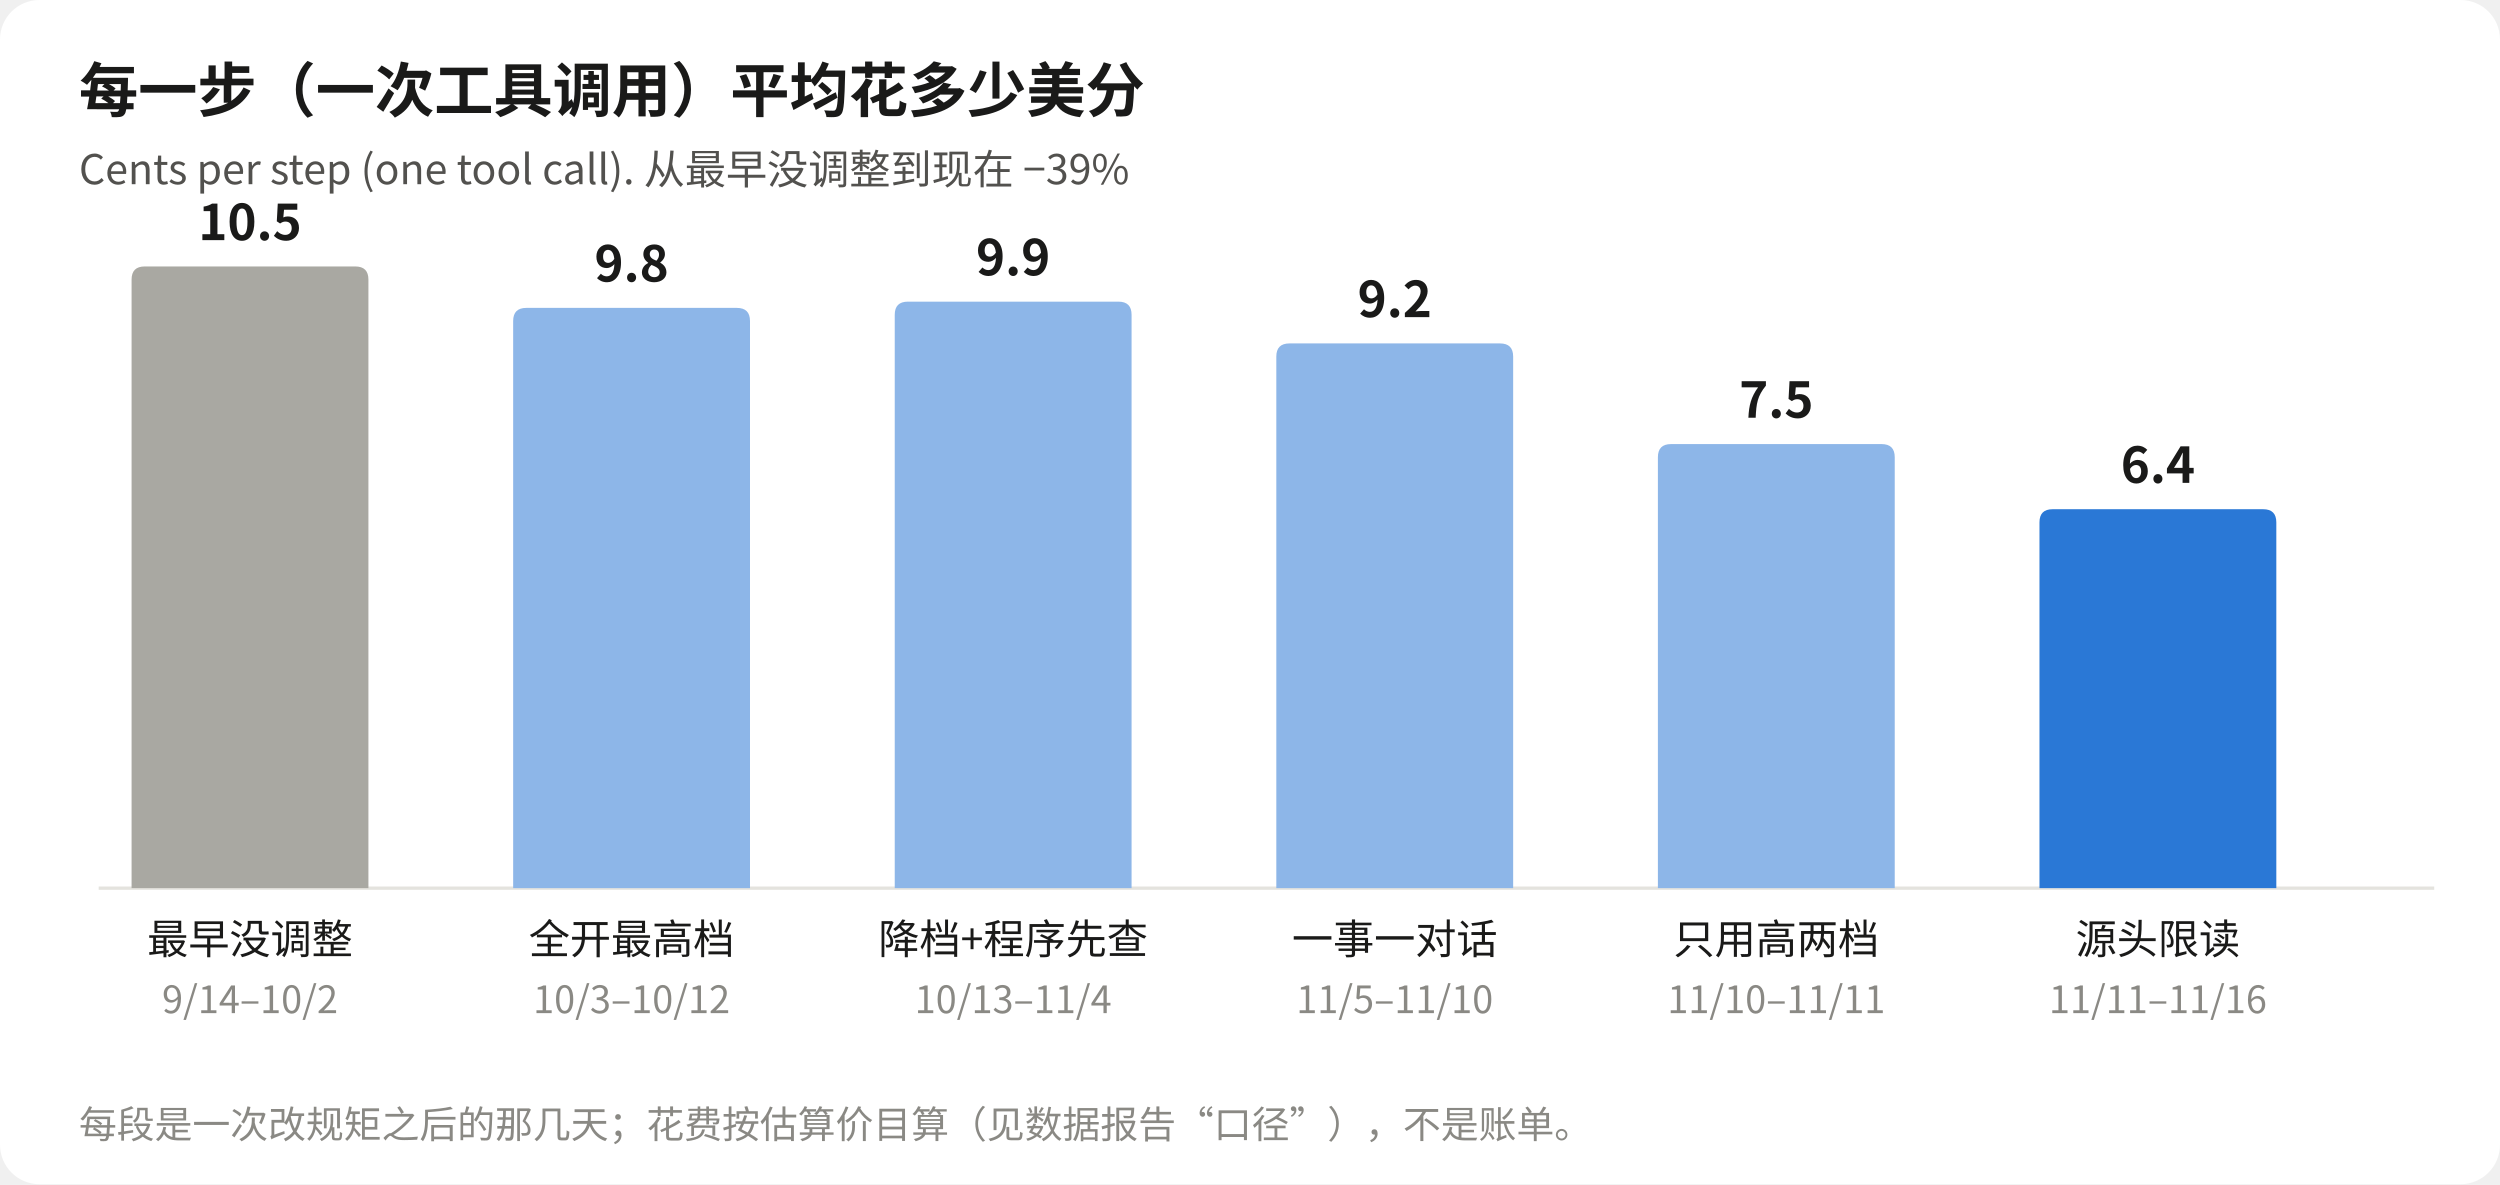
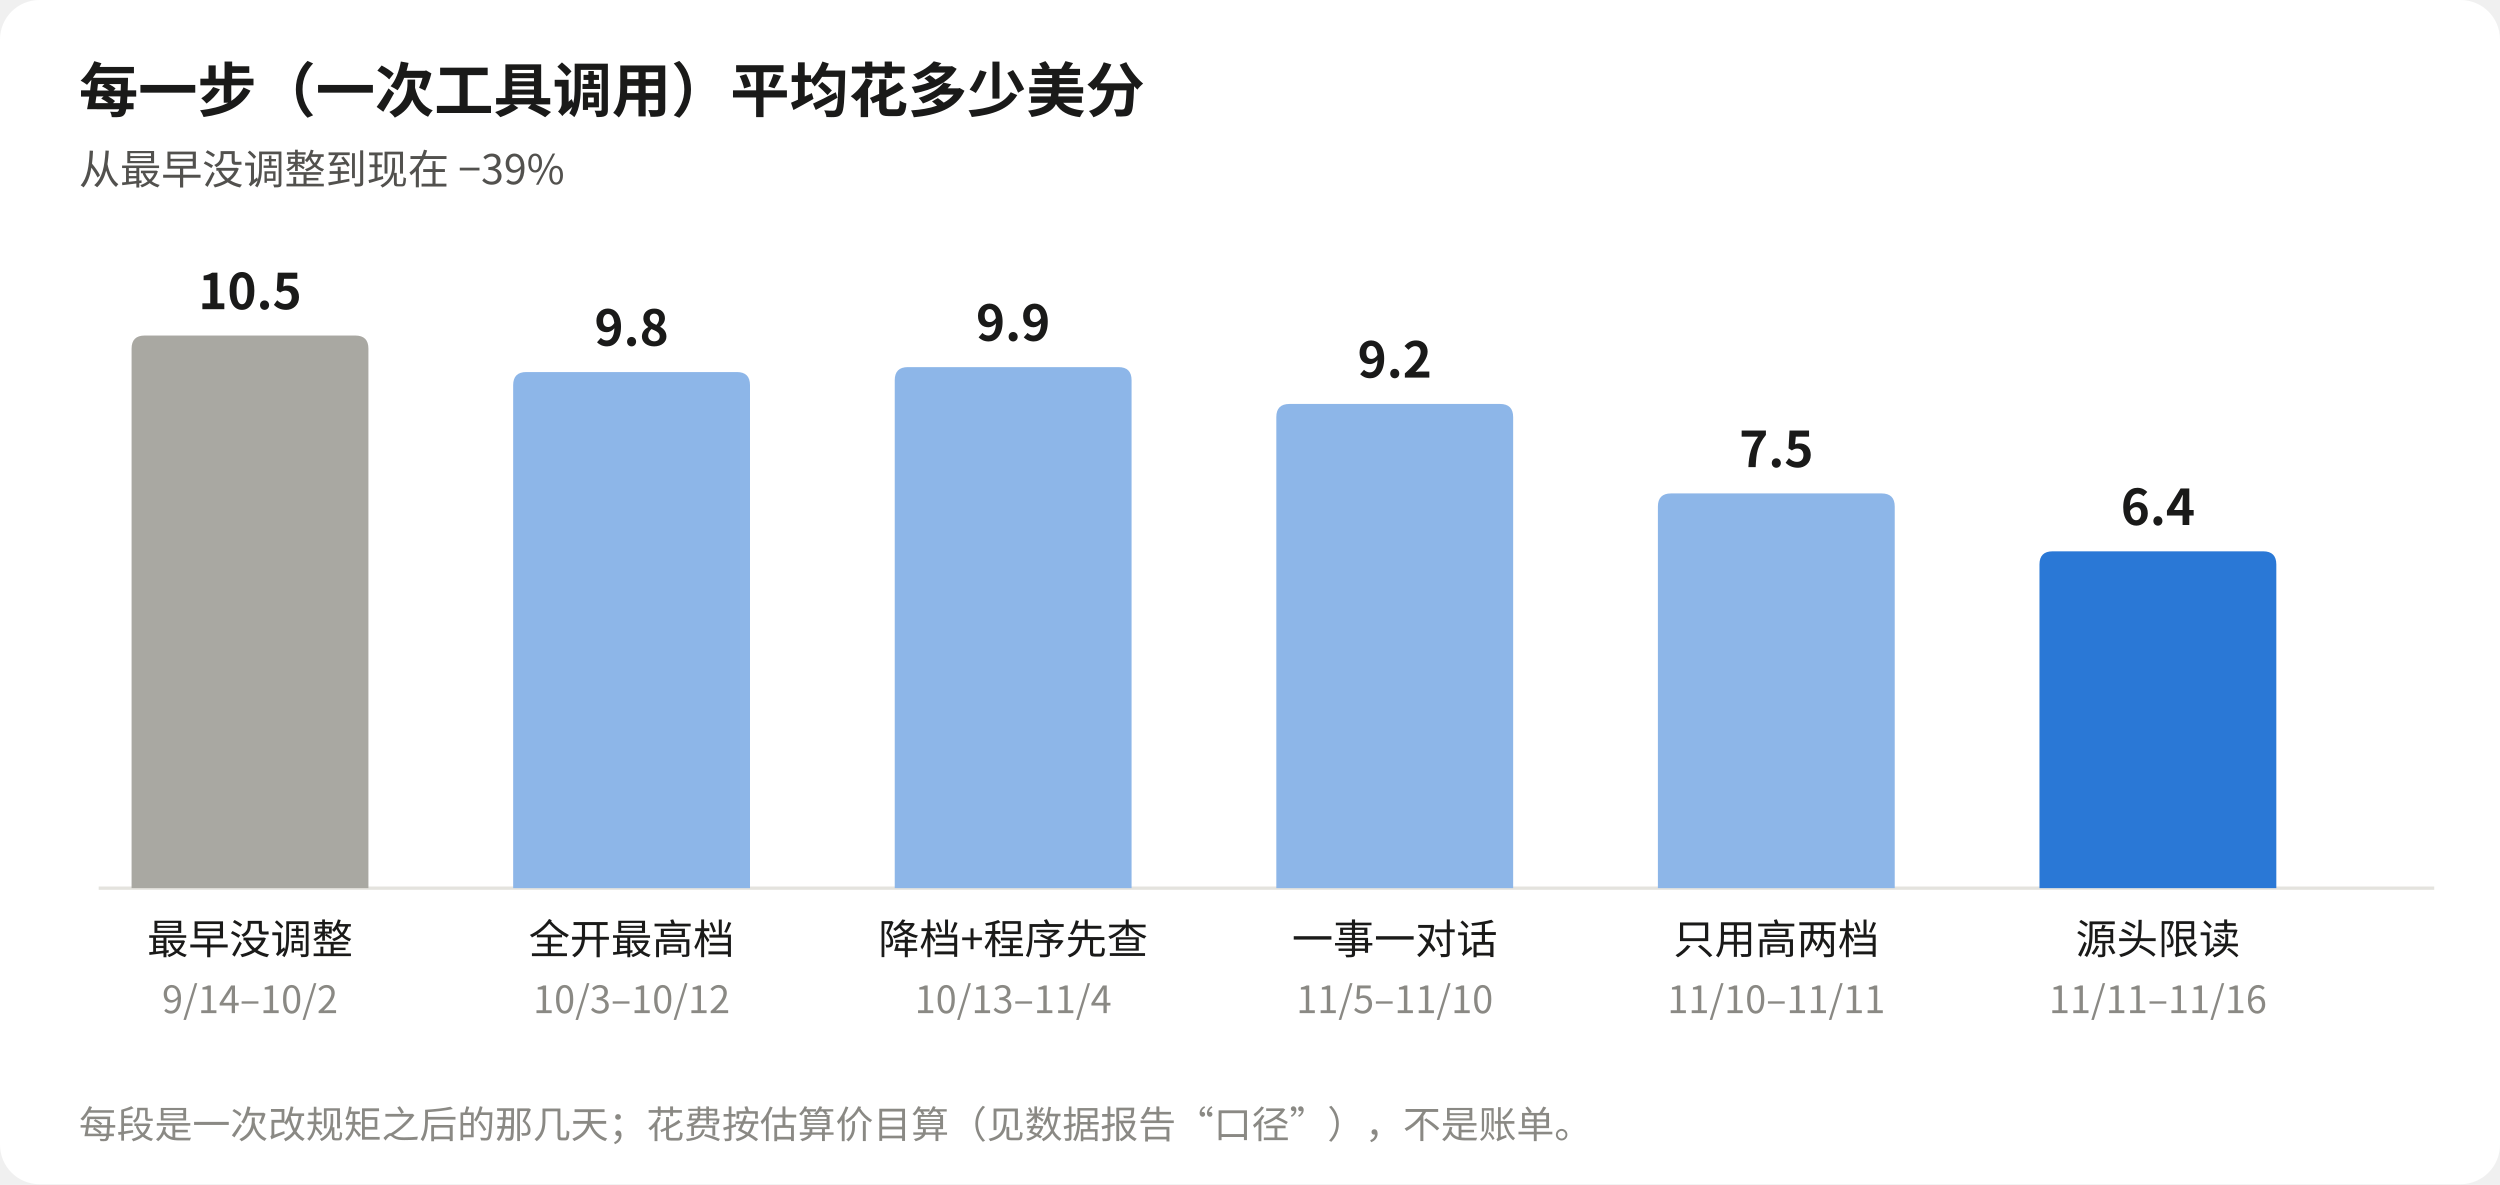
<svg xmlns="http://www.w3.org/2000/svg" width="760" height="360" viewBox="0 0 760 360" font-family="'PingFang SC','Microsoft YaHei','Noto Sans CJK SC','Noto Sans SC',system-ui,sans-serif">
  <rect width="760" height="360" rx="12" fill="#ffffff" />
  <text x="24" y="34" font-size="18" fill="#1a1a19" font-weight="700">每一步（一次工具调用）平均花多少美分</text>
-   <text x="24" y="56" font-size="12.5" fill="#52514e">Cents per step (one tool call). 从最早没调整到现在 −39%</text>
+   <text x="24" y="56" font-size="12.5" fill="#52514e">从最早没调整到现在 −39%</text>
  <line x1="30" y1="270" x2="740" y2="270" stroke="#e4e3de" />
-   <path d="M40,270V85q0,-4 4,-4h64q4,0 4,4V270Z" fill="#a9a8a2" />
-   <text x="76" y="73" font-size="15" fill="#1a1a19" text-anchor="middle" font-weight="700">10.5</text>
+   <path d="M40,270V106q0,-4 4,-4h64q4,0 4,4V270Z" fill="#a9a8a2" />
+   <text x="76" y="94" font-size="15" fill="#1a1a19" text-anchor="middle" font-weight="700">10.5</text>
  <text x="76" y="290" font-size="12.5" fill="#1a1a19" text-anchor="middle">最早没调整</text>
  <text x="76" y="308" font-size="11.5" fill="#8a8984" text-anchor="middle">9/14–10/2</text>
-   <path d="M156,270V97.6q0,-4 4,-4h64q4,0 4,4V270Z" fill="#8db6e8" />
-   <text x="192" y="85.6" font-size="15" fill="#1a1a19" text-anchor="middle" font-weight="700">9.8</text>
+   <path d="M156,270V117.1q0,-4 4,-4h64q4,0 4,4V270Z" fill="#8db6e8" />
+   <text x="192" y="105.1" font-size="15" fill="#1a1a19" text-anchor="middle" font-weight="700">9.8</text>
  <text x="192" y="290" font-size="12.5" fill="#1a1a19" text-anchor="middle">全开最高档</text>
  <text x="192" y="308" font-size="11.5" fill="#8a8984" text-anchor="middle">10/3–10/12</text>
-   <path d="M272,270V95.7q0,-4 4,-4h64q4,0 4,4V270Z" fill="#8db6e8" />
-   <text x="308" y="83.7" font-size="15" fill="#1a1a19" text-anchor="middle" font-weight="700">9.9</text>
+   <path d="M272,270V115.6q0,-4 4,-4h64q4,0 4,4V270Z" fill="#8db6e8" />
+   <text x="308" y="103.6" font-size="15" fill="#1a1a19" text-anchor="middle" font-weight="700">9.9</text>
  <text x="308" y="290" font-size="12.5" fill="#1a1a19" text-anchor="middle">降档+程序先查</text>
  <text x="308" y="308" font-size="11.5" fill="#8a8984" text-anchor="middle">10/13–11/4</text>
-   <path d="M388,270V108.4q0,-4 4,-4h64q4,0 4,4V270Z" fill="#8db6e8" />
-   <text x="424" y="96.4" font-size="15" fill="#1a1a19" text-anchor="middle" font-weight="700">9.2</text>
+   <path d="M388,270V126.8q0,-4 4,-4h64q4,0 4,4V270Z" fill="#8db6e8" />
+   <text x="424" y="114.8" font-size="15" fill="#1a1a19" text-anchor="middle" font-weight="700">9.2</text>
  <text x="424" y="290" font-size="12.5" fill="#1a1a19" text-anchor="middle">一事一对话</text>
  <text x="424" y="308" font-size="11.5" fill="#8a8984" text-anchor="middle">11/5–11/10</text>
-   <path d="M504,270V139q0,-4 4,-4h64q4,0 4,4V270Z" fill="#8db6e8" />
-   <text x="540" y="127" font-size="15" fill="#1a1a19" text-anchor="middle" font-weight="700">7.5</text>
+   <path d="M504,270V154q0,-4 4,-4h64q4,0 4,4V270Z" fill="#8db6e8" />
+   <text x="540" y="142" font-size="15" fill="#1a1a19" text-anchor="middle" font-weight="700">7.5</text>
  <text x="540" y="290" font-size="12.5" fill="#1a1a19" text-anchor="middle">只用高两档</text>
  <text x="540" y="308" font-size="11.5" fill="#8a8984" text-anchor="middle">11/10–11/11</text>
-   <path d="M620,270V158.8q0,-4 4,-4h64q4,0 4,4V270Z" fill="#2a78d6" />
-   <text x="656" y="146.8" font-size="15" fill="#1a1a19" text-anchor="middle" font-weight="700">6.4</text>
+   <path d="M620,270V171.6q0,-4 4,-4h64q4,0 4,4V270Z" fill="#2a78d6" />
+   <text x="656" y="159.6" font-size="15" fill="#1a1a19" text-anchor="middle" font-weight="700">6.4</text>
  <text x="656" y="290" font-size="12.5" fill="#1a1a19" text-anchor="middle">源头限读</text>
  <text x="656" y="308" font-size="11.5" fill="#8a8984" text-anchor="middle">11/11–11/16</text>
  <text x="24" y="346" font-size="11.5" fill="#8a8984">每段是一次改规矩之后的那几天；花费按估算价目算（见数据报告“口径”），不是账单。</text>
</svg>
